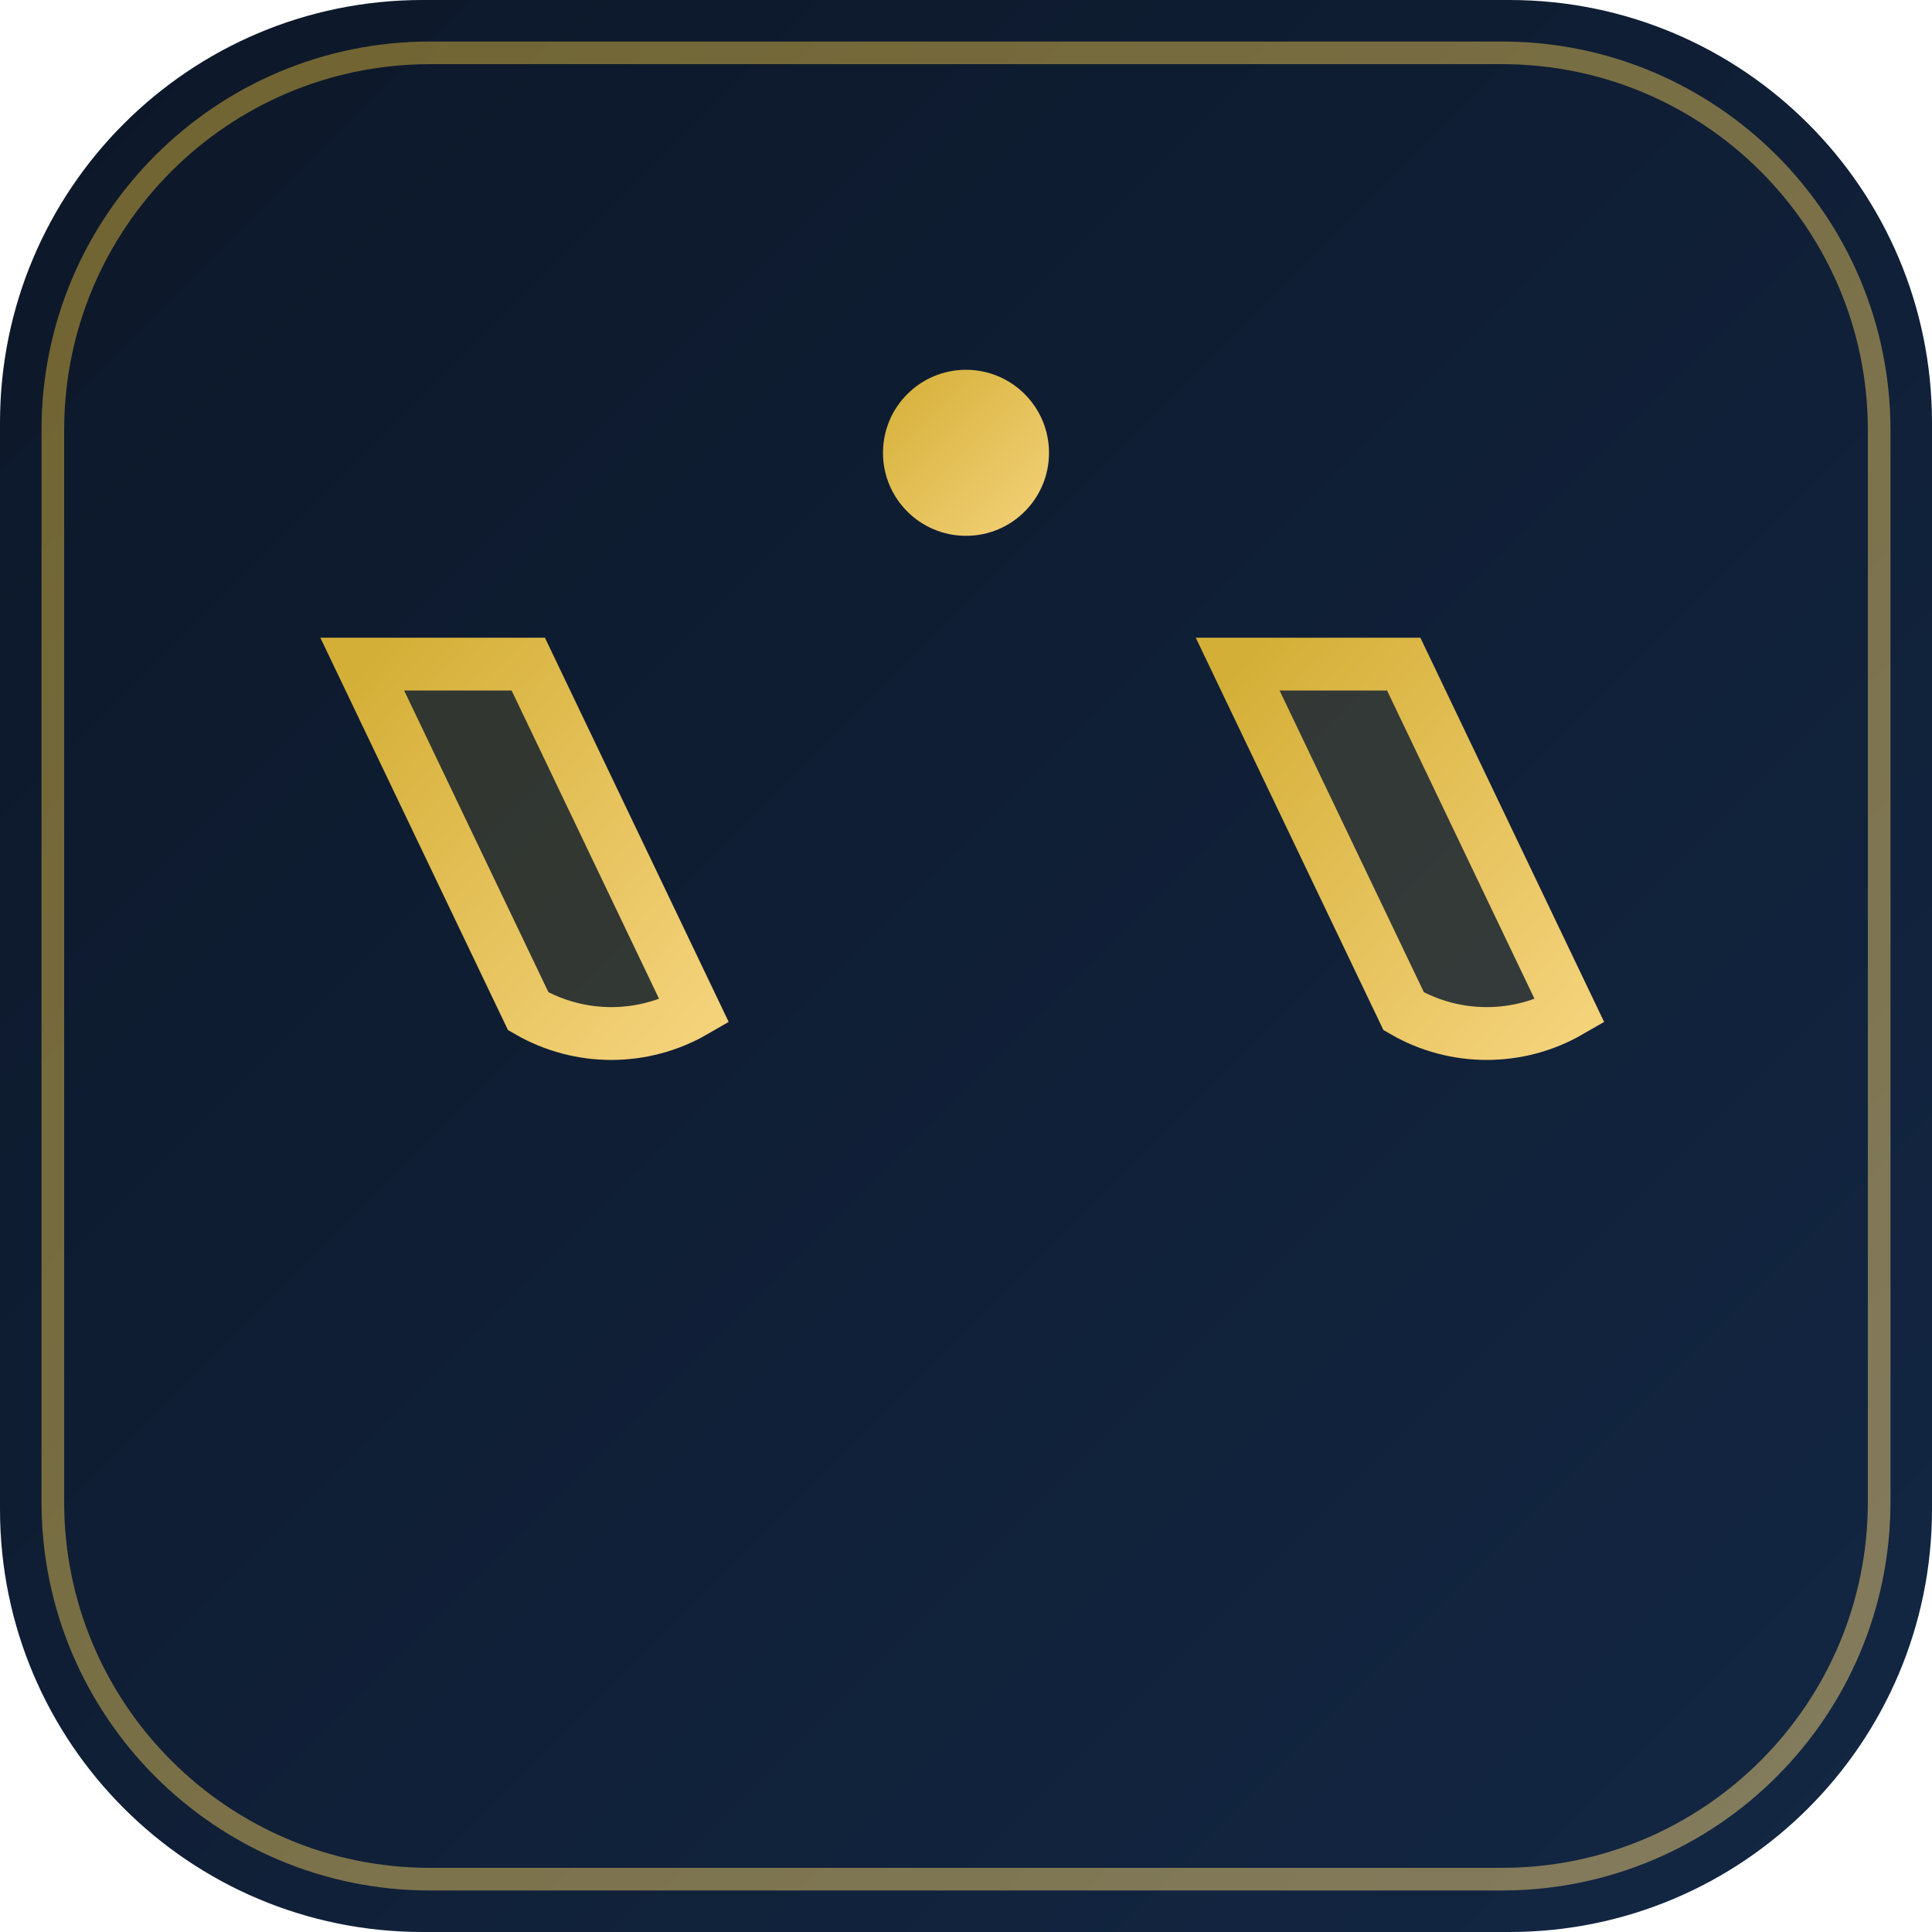
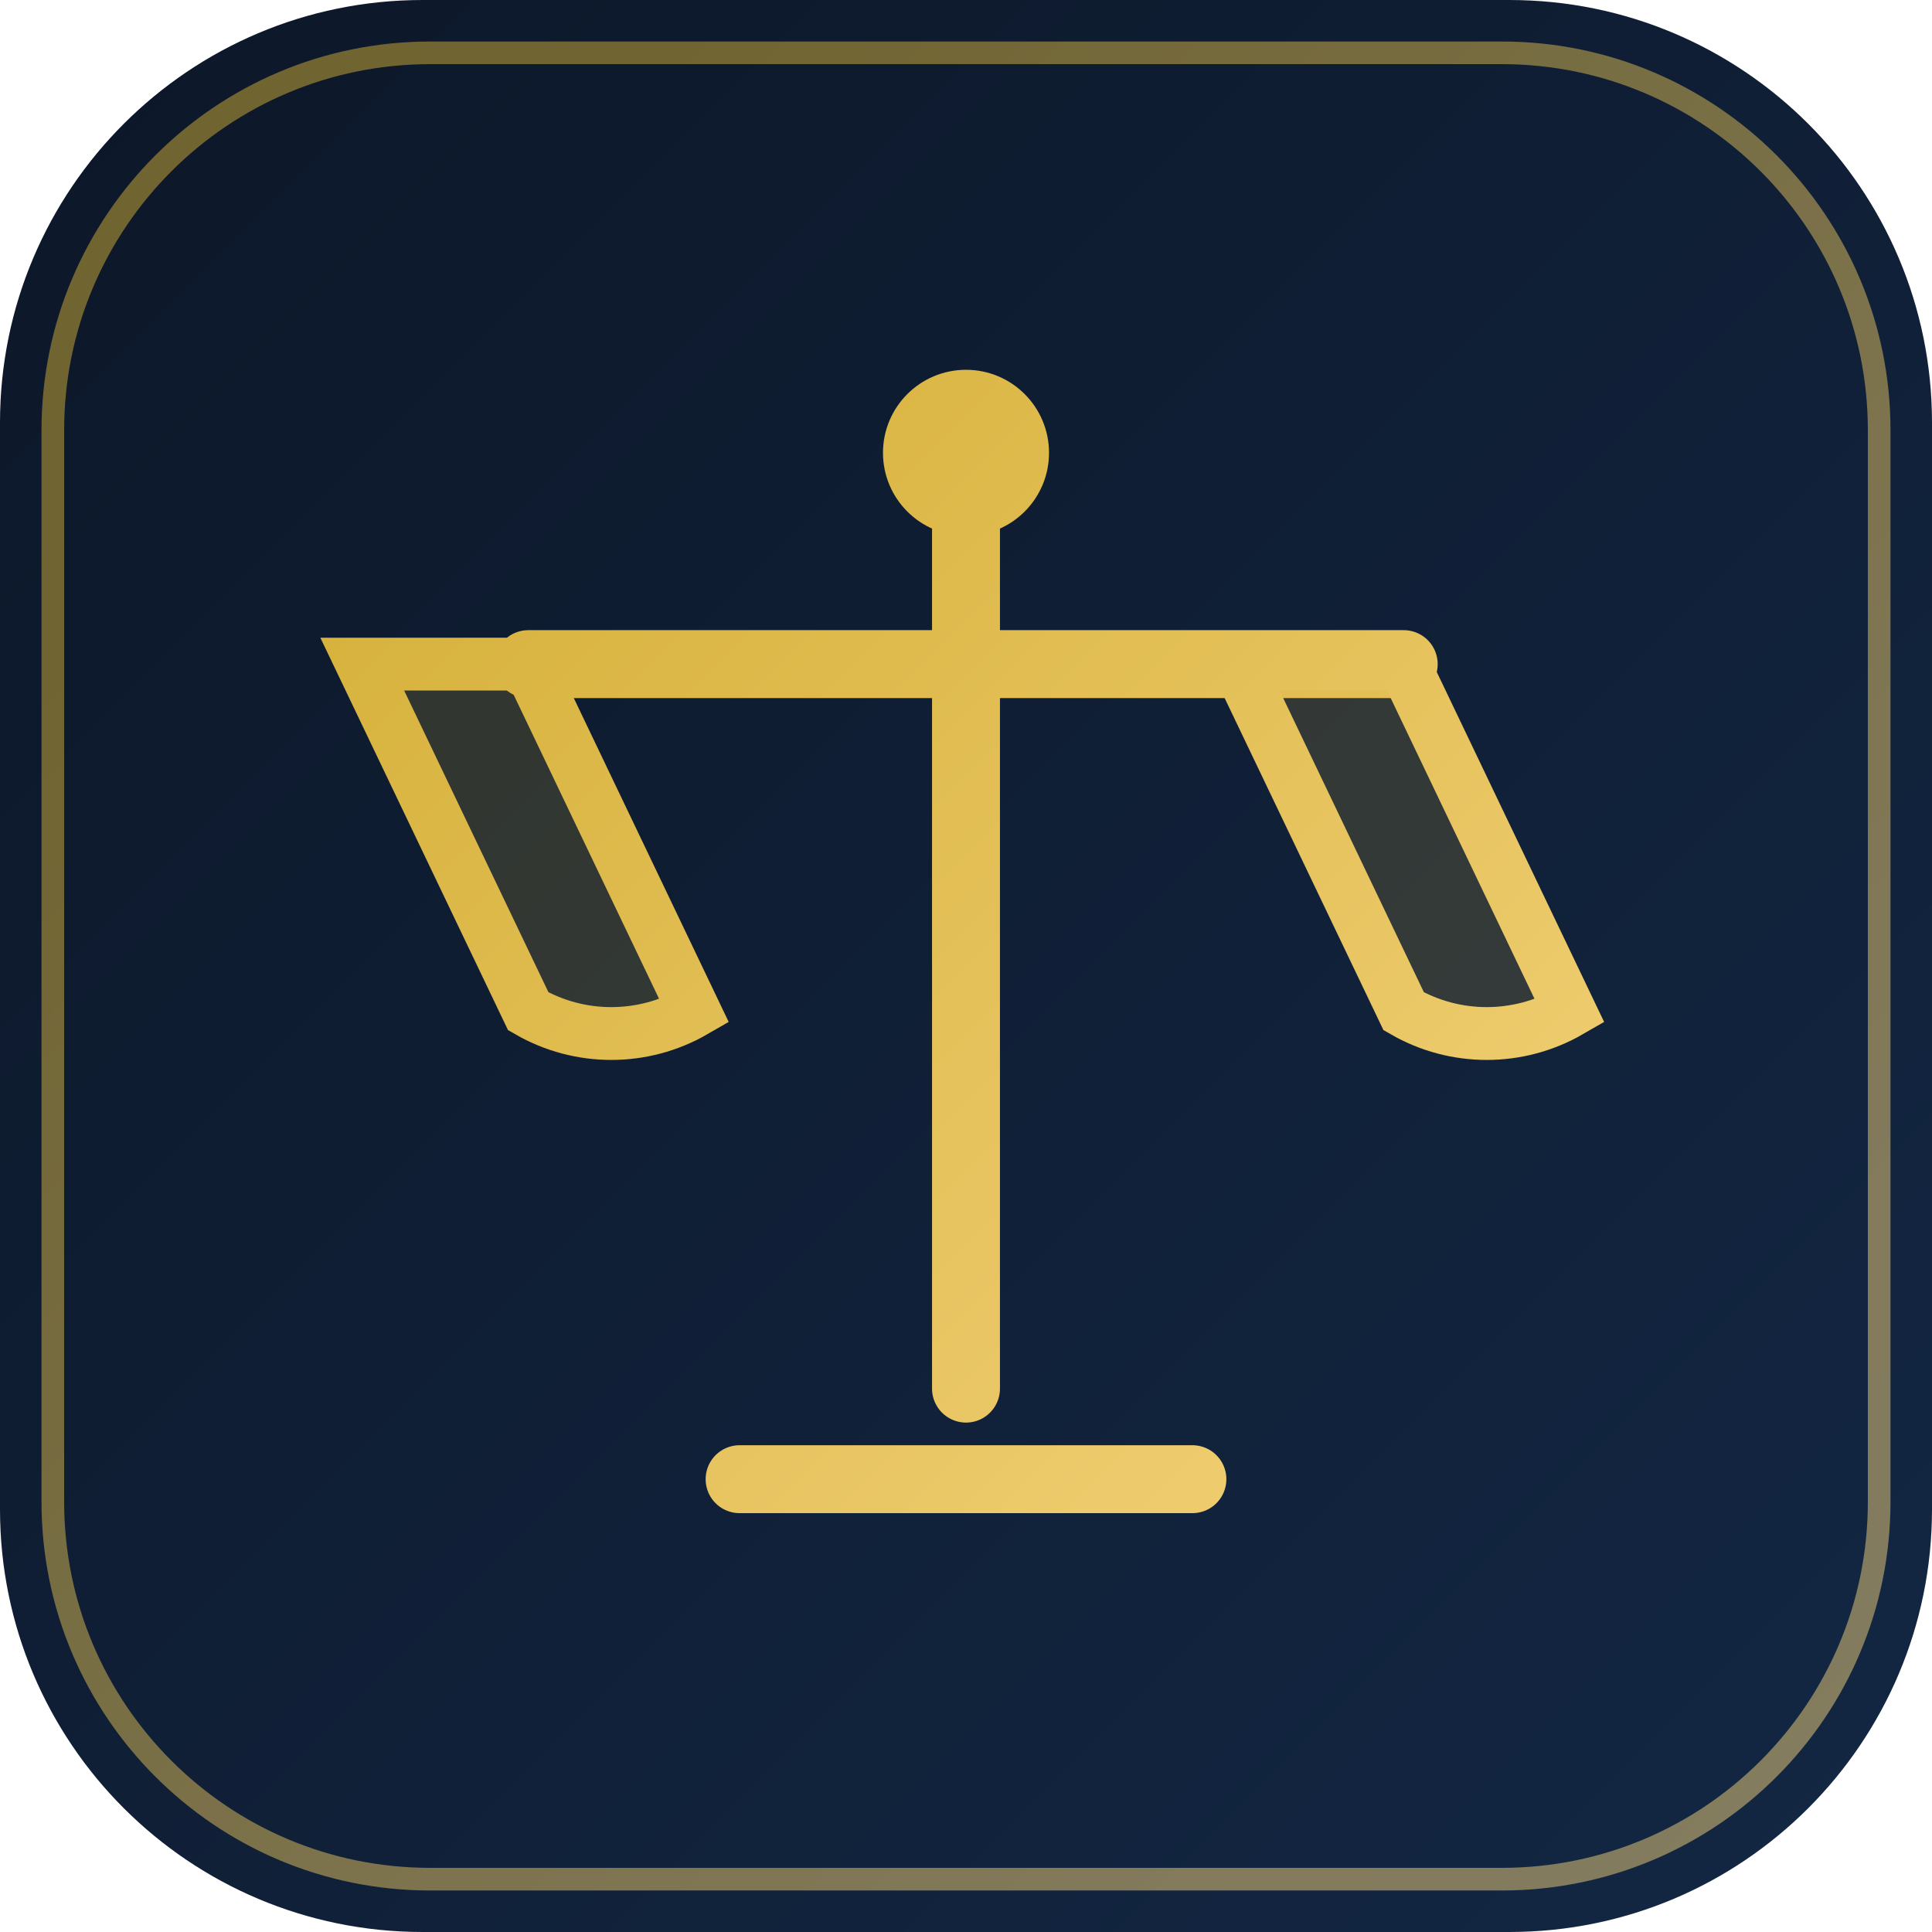
<svg xmlns="http://www.w3.org/2000/svg" viewBox="0 0 512 512">
  <defs>
    <linearGradient id="bg" x1="0" y1="0" x2="1" y2="1">
      <stop offset="0" stop-color="#0c1728" />
      <stop offset="1" stop-color="#132744" />
    </linearGradient>
-     <linearGradient id="gold" x1="0" y1="0" x2="1" y2="1">
+     <linearGradient id="gold" gradientUnits="userSpaceOnUse" x1="96" y1="96" x2="416" y2="416">
      <stop offset="0" stop-color="#d4af37" />
      <stop offset="1" stop-color="#f4d27a" />
    </linearGradient>
  </defs>
  <rect width="512" height="512" rx="112" fill="url(#bg)" />
  <rect x="14" y="14" width="484" height="484" rx="100" fill="none" stroke="url(#gold)" stroke-width="6" opacity="0.5" />
  <g stroke="url(#gold)" stroke-width="18" stroke-linecap="round" fill="none">
    <line x1="256" y1="120" x2="256" y2="368" />
    <line x1="140" y1="176" x2="372" y2="176" />
    <line x1="196" y1="392" x2="316" y2="392" />
  </g>
  <g fill="none" stroke="url(#gold)" stroke-width="14">
    <path d="M96 176 L140 268 A44 44 0 0 0 184 268 L140 176 Z" fill="rgba(212,175,55,0.18)" />
    <path d="M328 176 L372 268 A44 44 0 0 0 416 268 L372 176 Z" fill="rgba(212,175,55,0.18)" />
  </g>
  <circle cx="256" cy="120" r="22" fill="url(#gold)" />
</svg>
